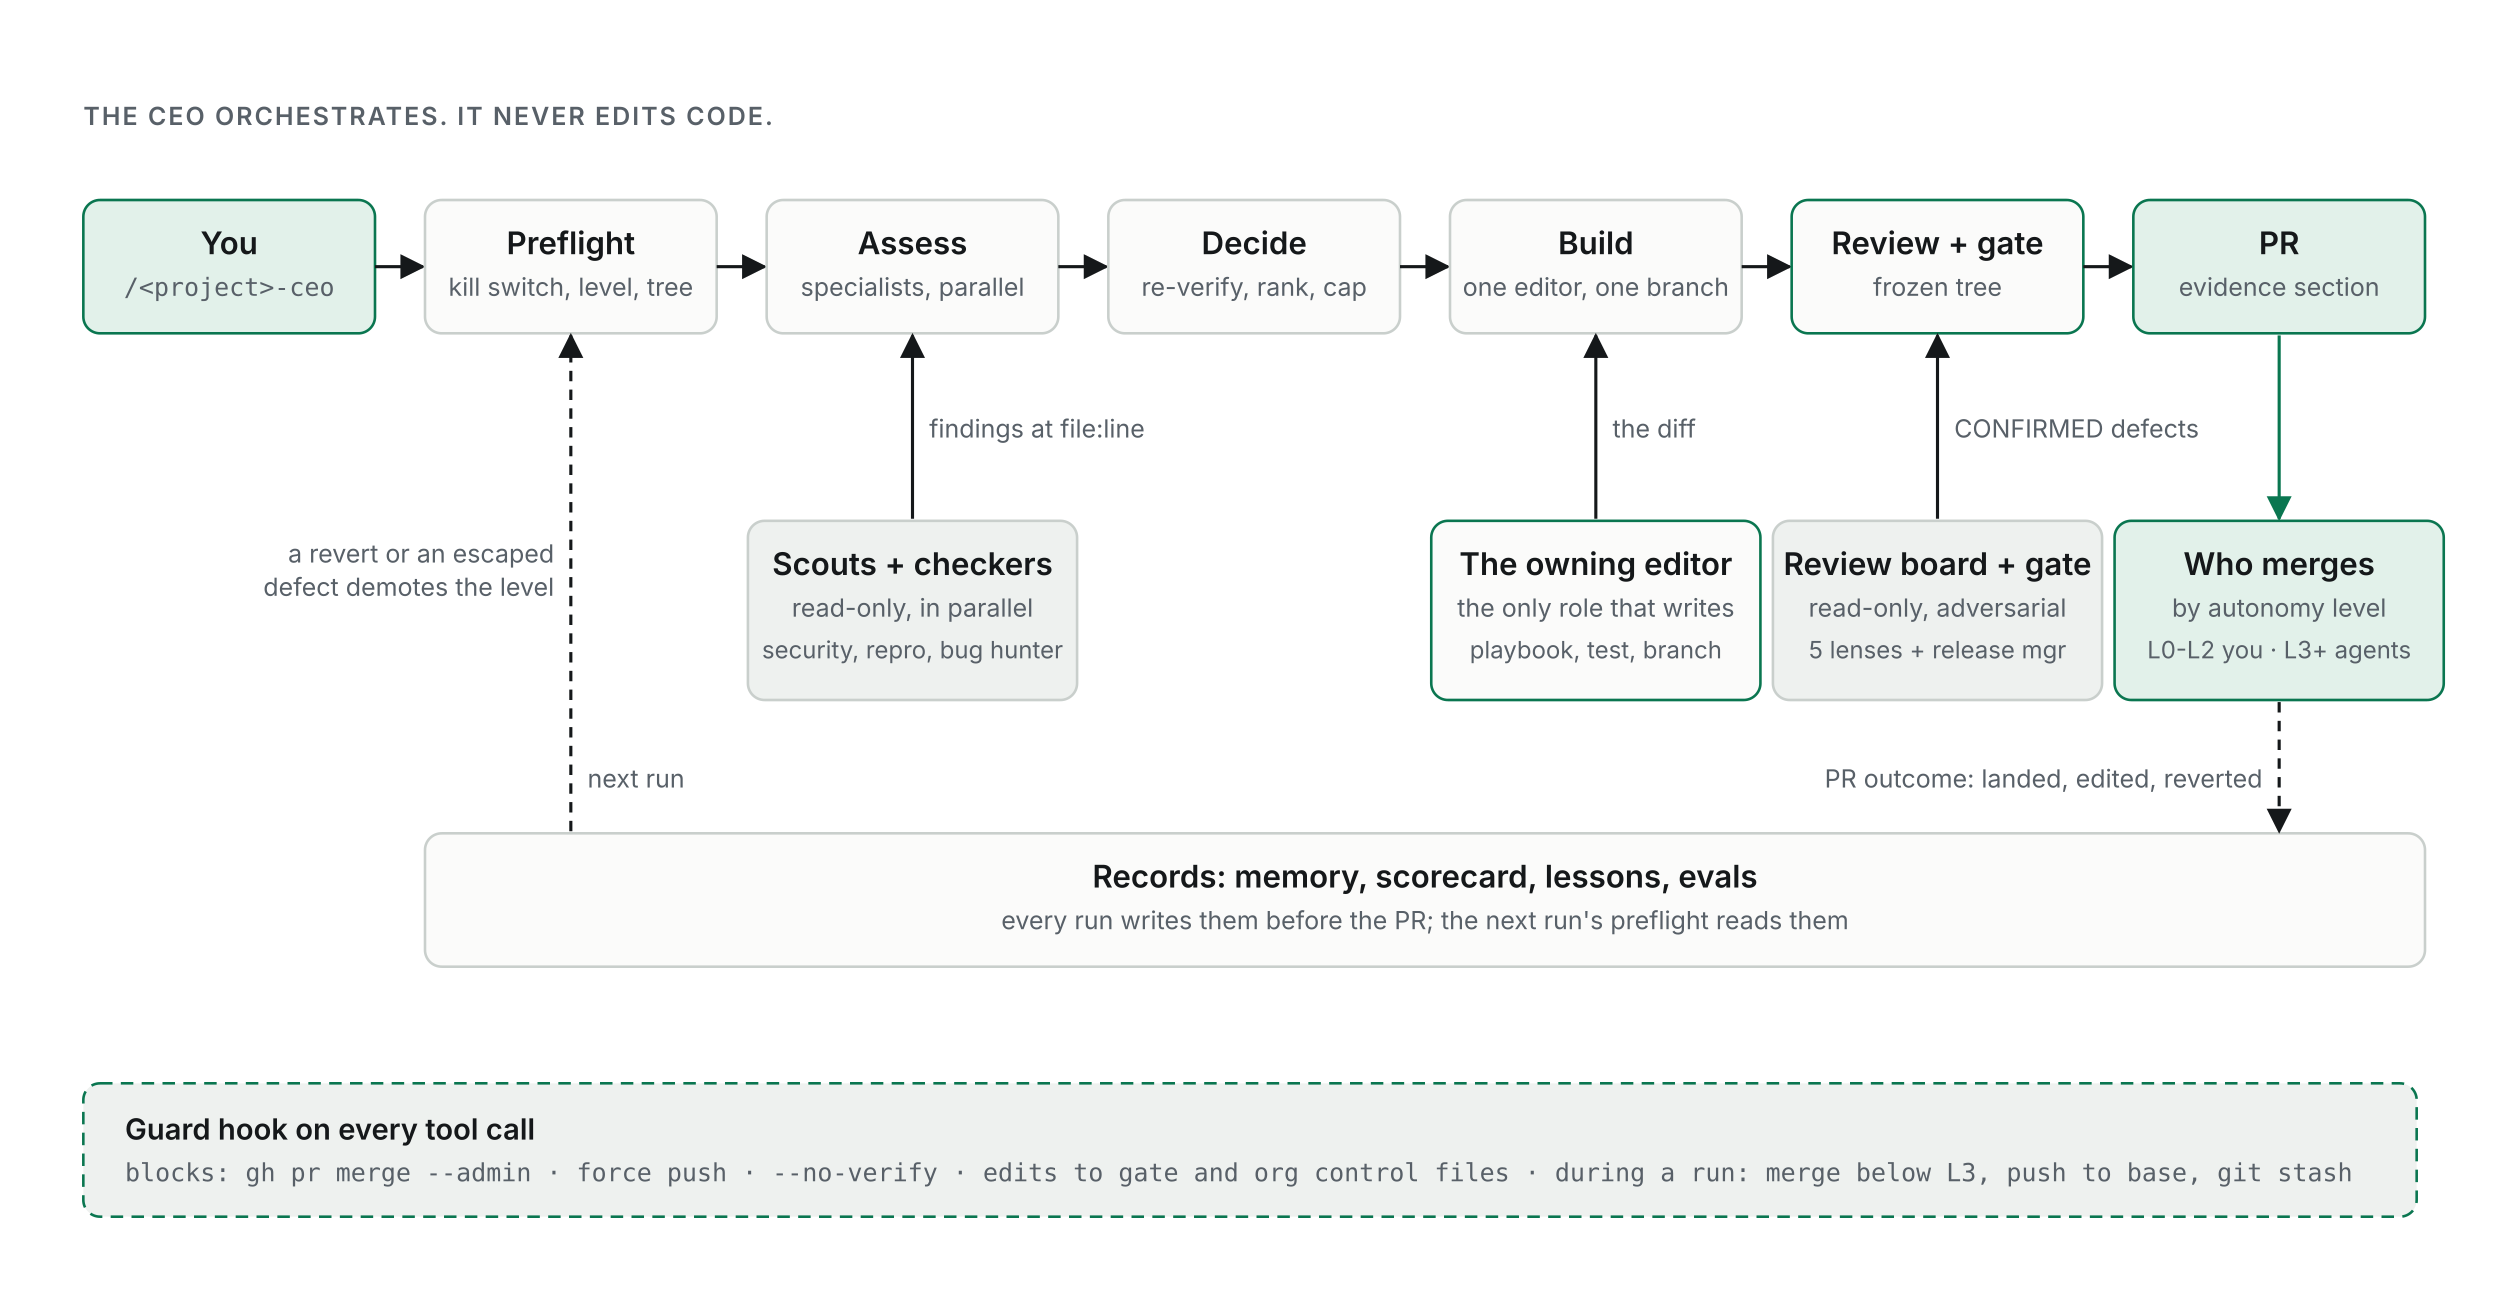
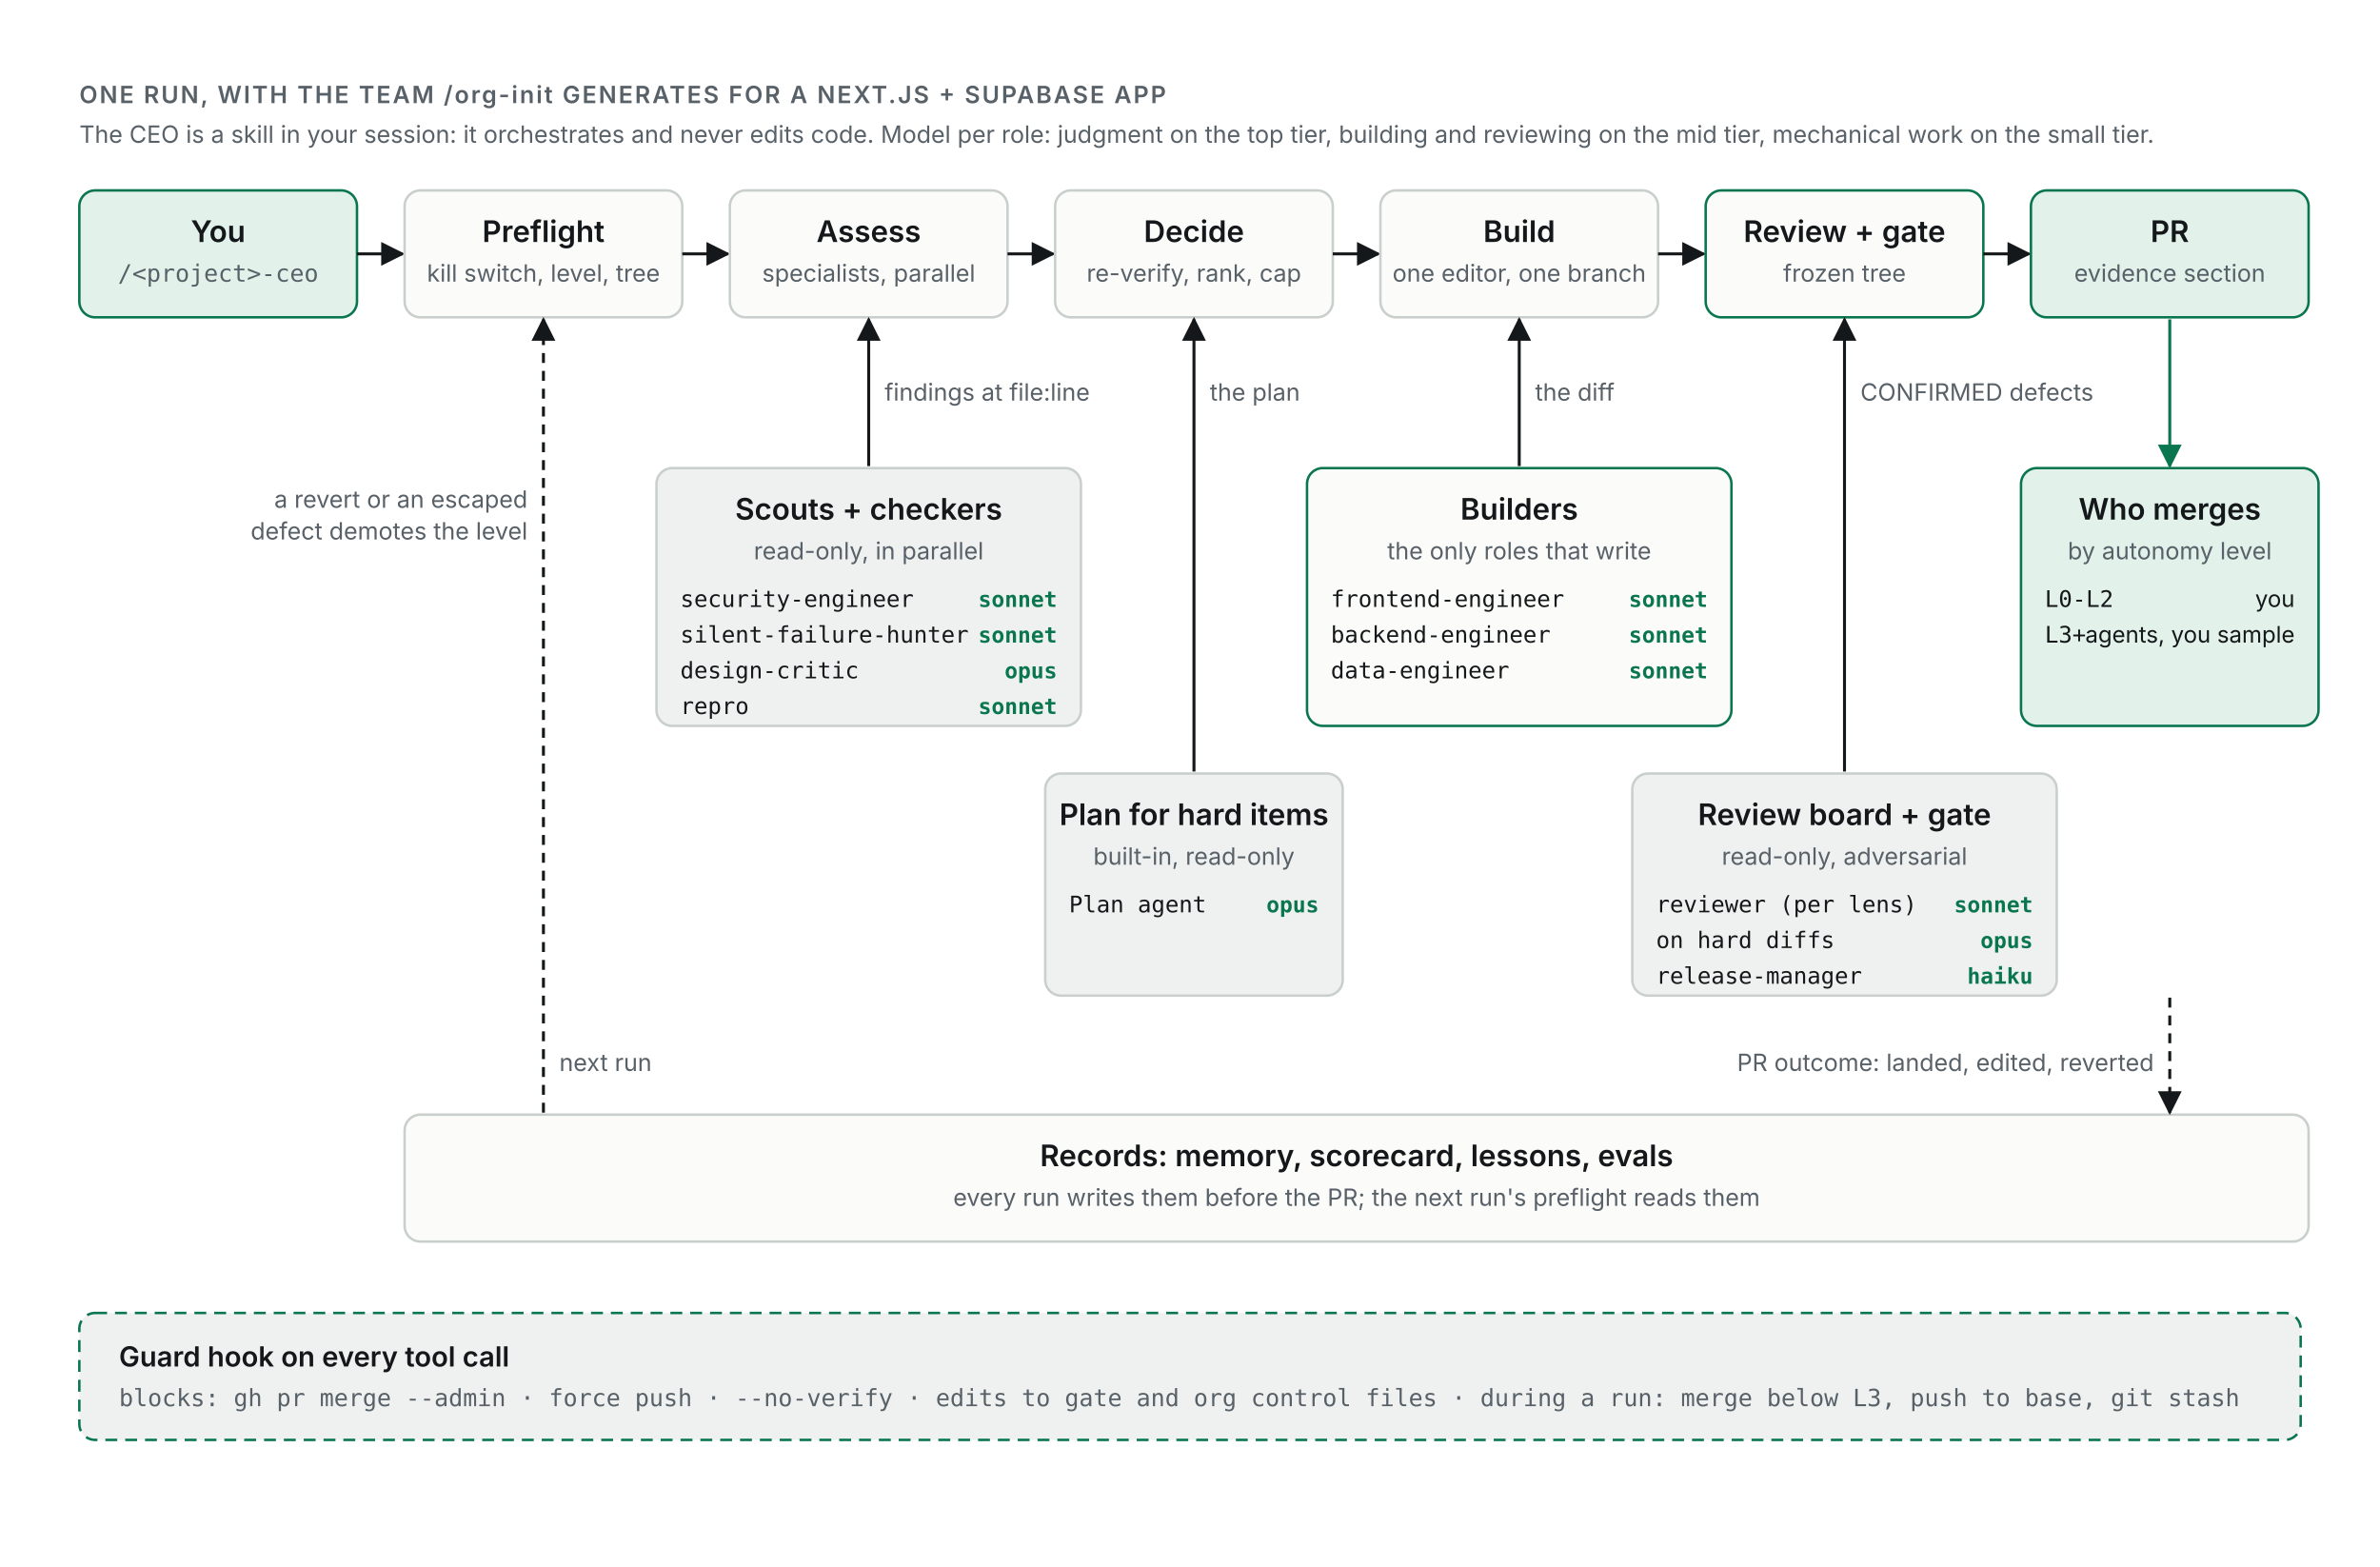
- <svg xmlns="http://www.w3.org/2000/svg" viewBox="0 0 1200 620" width="1200" height="620" font-family="&quot;Geist Variable&quot;, ui-sans-serif, system-ui, -apple-system, &quot;Segoe UI&quot;, sans-serif" style="background:#f5f6f5">
+ <svg xmlns="http://www.w3.org/2000/svg" viewBox="0 0 1200 790" width="1200" height="790" font-family="&quot;Geist Variable&quot;, ui-sans-serif, system-ui, -apple-system, &quot;Segoe UI&quot;, sans-serif" style="background:#f5f6f5">
  <defs>
    <marker id="ah" viewBox="0 0 10 10" refX="9" refY="5" markerWidth="8" markerHeight="8" orient="auto-start-reverse">
      <path d="M0 0L10 5L0 10z" fill="#15181a" />
    </marker>
    <marker id="ah-accent" viewBox="0 0 10 10" refX="9" refY="5" markerWidth="8" markerHeight="8" orient="auto-start-reverse">
      <path d="M0 0L10 5L0 10z" fill="#0a7650" />
    </marker>
  </defs>
-   <text x="40" y="60" font-size="12" font-weight="600" fill="#586068" letter-spacing="0.08em">THE CEO ORCHESTRATES. IT NEVER EDITS CODE.</text>
+   <text x="40" y="52" font-size="12" font-weight="600" fill="#586068" letter-spacing="0.08em">ONE RUN, WITH THE TEAM /org-init GENERATES FOR A NEXT.JS + SUPABASE APP</text>
+   <text x="40" y="72" font-size="12" fill="#586068">The CEO is a skill in your session: it orchestrates and never edits code. Model per role: judgment on the top tier, building and reviewing on the mid tier, mechanical work on the small tier.</text>
  <rect x="40" y="96" width="140" height="64" rx="8" fill="#e2f1ea" stroke="#0a7650" stroke-width="1.25" />
  <text x="110.0" y="122" text-anchor="middle" font-size="15" font-weight="600" fill="#15181a">You</text>
  <text x="110.0" y="142" text-anchor="middle" font-size="12" font-family="&quot;Geist Mono Variable&quot;, ui-monospace, &quot;SF Mono&quot;, Menlo, Consolas, monospace" fill="#586068">/&lt;project&gt;-ceo</text>
  <line x1="180" y1="128.0" x2="203" y2="128.0" stroke="#15181a" stroke-width="1.5" marker-end="url(#ah)" />
  <rect x="204" y="96" width="140" height="64" rx="8" fill="#fbfbfa" stroke="#c9cfcc" stroke-width="1.25" />
  <text x="274.0" y="122" text-anchor="middle" font-size="15" font-weight="600" fill="#15181a">Preflight</text>
  <text x="274.0" y="142" text-anchor="middle" font-size="12" fill="#586068">kill switch, level, tree</text>
  <line x1="344" y1="128.0" x2="367" y2="128.0" stroke="#15181a" stroke-width="1.5" marker-end="url(#ah)" />
  <rect x="368" y="96" width="140" height="64" rx="8" fill="#fbfbfa" stroke="#c9cfcc" stroke-width="1.25" />
  <text x="438.0" y="122" text-anchor="middle" font-size="15" font-weight="600" fill="#15181a">Assess</text>
  <text x="438.0" y="142" text-anchor="middle" font-size="12" fill="#586068">specialists, parallel</text>
  <line x1="508" y1="128.0" x2="531" y2="128.0" stroke="#15181a" stroke-width="1.5" marker-end="url(#ah)" />
  <rect x="532" y="96" width="140" height="64" rx="8" fill="#fbfbfa" stroke="#c9cfcc" stroke-width="1.25" />
  <text x="602.0" y="122" text-anchor="middle" font-size="15" font-weight="600" fill="#15181a">Decide</text>
  <text x="602.0" y="142" text-anchor="middle" font-size="12" fill="#586068">re-verify, rank, cap</text>
  <line x1="672" y1="128.0" x2="695" y2="128.0" stroke="#15181a" stroke-width="1.5" marker-end="url(#ah)" />
  <rect x="696" y="96" width="140" height="64" rx="8" fill="#fbfbfa" stroke="#c9cfcc" stroke-width="1.25" />
  <text x="766.0" y="122" text-anchor="middle" font-size="15" font-weight="600" fill="#15181a">Build</text>
  <text x="766.0" y="142" text-anchor="middle" font-size="12" fill="#586068">one editor, one branch</text>
  <line x1="836" y1="128.0" x2="859" y2="128.0" stroke="#15181a" stroke-width="1.5" marker-end="url(#ah)" />
  <rect x="860" y="96" width="140" height="64" rx="8" fill="#fbfbfa" stroke="#0a7650" stroke-width="1.25" />
  <text x="930.0" y="122" text-anchor="middle" font-size="15" font-weight="600" fill="#15181a">Review + gate</text>
  <text x="930.0" y="142" text-anchor="middle" font-size="12" fill="#586068">frozen tree</text>
  <line x1="1000" y1="128.0" x2="1023" y2="128.0" stroke="#15181a" stroke-width="1.5" marker-end="url(#ah)" />
  <rect x="1024" y="96" width="140" height="64" rx="8" fill="#e2f1ea" stroke="#0a7650" stroke-width="1.25" />
  <text x="1094.0" y="122" text-anchor="middle" font-size="15" font-weight="600" fill="#15181a">PR</text>
  <text x="1094.0" y="142" text-anchor="middle" font-size="12" fill="#586068">evidence section</text>
-   <rect x="359" y="250" width="158" height="86" rx="8" fill="#eef1ef" stroke="#c9cfcc" stroke-width="1.25" />
-   <text x="438.0" y="276" text-anchor="middle" font-size="15" font-weight="600" fill="#15181a">Scouts + checkers</text>
-   <text x="438.0" y="296" text-anchor="middle" font-size="12" fill="#586068">read-only, in parallel</text>
-   <text x="438.0" y="316" text-anchor="middle" font-size="11.5" fill="#586068">security, repro, bug hunter</text>
-   <line x1="438.0" y1="249" x2="438.0" y2="161" stroke="#15181a" stroke-width="1.5" marker-end="url(#ah)" />
-   <text x="446.0" y="210" text-anchor="start" font-size="12" fill="#586068">findings at file:line</text>
-   <rect x="687" y="250" width="158" height="86" rx="8" fill="#fbfbfa" stroke="#0a7650" stroke-width="1.25" />
-   <text x="766.0" y="276" text-anchor="middle" font-size="15" font-weight="600" fill="#15181a">The owning editor</text>
-   <text x="766.0" y="296" text-anchor="middle" font-size="12" fill="#586068">the only role that writes</text>
-   <text x="766.0" y="316" text-anchor="middle" font-size="11.5" fill="#586068">playbook, test, branch</text>
-   <line x1="766.0" y1="249" x2="766.0" y2="161" stroke="#15181a" stroke-width="1.5" marker-end="url(#ah)" />
-   <text x="774.0" y="210" text-anchor="start" font-size="12" fill="#586068">the diff</text>
-   <rect x="851" y="250" width="158" height="86" rx="8" fill="#eef1ef" stroke="#c9cfcc" stroke-width="1.25" />
-   <text x="930.0" y="276" text-anchor="middle" font-size="15" font-weight="600" fill="#15181a">Review board + gate</text>
-   <text x="930.0" y="296" text-anchor="middle" font-size="12" fill="#586068">read-only, adversarial</text>
-   <text x="930.0" y="316" text-anchor="middle" font-size="11.5" fill="#586068">5 lenses + release mgr</text>
-   <line x1="930.0" y1="249" x2="930.0" y2="161" stroke="#15181a" stroke-width="1.5" marker-end="url(#ah)" />
-   <text x="938.0" y="210" text-anchor="start" font-size="12" fill="#586068">CONFIRMED defects</text>
-   <rect x="1015" y="250" width="158" height="86" rx="8" fill="#e2f1ea" stroke="#0a7650" stroke-width="1.25" />
-   <text x="1094.0" y="276" text-anchor="middle" font-size="15" font-weight="600" fill="#15181a">Who merges</text>
-   <text x="1094.0" y="296" text-anchor="middle" font-size="12" fill="#586068">by autonomy level</text>
-   <text x="1094.0" y="316" text-anchor="middle" font-size="11.5" fill="#586068">L0-L2 you · L3+ agents</text>
-   <line x1="1094.0" y1="161" x2="1094.0" y2="249" stroke="#0a7650" stroke-width="1.5" marker-end="url(#ah-accent)" />
-   <rect x="204" y="400" width="960" height="64" rx="8" fill="#fbfbfa" stroke="#c9cfcc" stroke-width="1.25" />
-   <text x="684.0" y="426" text-anchor="middle" font-size="15" font-weight="600" fill="#15181a">Records: memory, scorecard, lessons, evals</text>
-   <text x="684.0" y="446" text-anchor="middle" font-size="12" fill="#586068">every run writes them before the PR; the next run's preflight reads them</text>
-   <line x1="1094.0" y1="337" x2="1094.0" y2="399" stroke="#15181a" stroke-width="1.5" stroke-dasharray="5 4" marker-end="url(#ah)" />
-   <text x="1086.0" y="378" text-anchor="end" font-size="12" fill="#586068">PR outcome: landed, edited, reverted</text>
-   <line x1="274.0" y1="399" x2="274.0" y2="161" stroke="#15181a" stroke-width="1.5" stroke-dasharray="5 4" marker-end="url(#ah)" />
-   <text x="282.0" y="378" text-anchor="start" font-size="12" fill="#586068">next run</text>
-   <text x="266.0" y="270" text-anchor="end" font-size="12" fill="#586068">a revert or an escaped</text>
-   <text x="266.0" y="286" text-anchor="end" font-size="12" fill="#586068">defect demotes the level</text>
-   <rect x="40" y="520" width="1120" height="64" rx="8" fill="#eef1ef" stroke="#0a7650" stroke-width="1.25" stroke-dasharray="6 4" />
-   <text x="60" y="547" font-size="14" font-weight="600" fill="#15181a">Guard hook on every tool call</text>
-   <text x="60" y="567" font-size="12" font-family="&quot;Geist Mono Variable&quot;, ui-monospace, &quot;SF Mono&quot;, Menlo, Consolas, monospace" fill="#586068">blocks: gh pr merge --admin · force push · --no-verify · edits to gate and org control files · during a run: merge below L3, push to base, git stash</text>
+   <rect x="331.0" y="236" width="214" height="130" rx="8" fill="#eef1ef" stroke="#c9cfcc" stroke-width="1.25" />
+   <text x="438.0" y="262" text-anchor="middle" font-size="15" font-weight="600" fill="#15181a">Scouts + checkers</text>
+   <text x="438.0" y="282" text-anchor="middle" font-size="12" fill="#586068">read-only, in parallel</text>
+   <text x="343.0" y="306" font-size="11.5" font-family="&quot;Geist Mono Variable&quot;, ui-monospace, &quot;SF Mono&quot;, Menlo, Consolas, monospace" fill="#15181a">security-engineer</text>
+   <text x="533.0" y="306" text-anchor="end" font-size="11" font-weight="600" font-family="&quot;Geist Mono Variable&quot;, ui-monospace, &quot;SF Mono&quot;, Menlo, Consolas, monospace" fill="#0a7650">sonnet</text>
+   <text x="343.0" y="324" font-size="11.5" font-family="&quot;Geist Mono Variable&quot;, ui-monospace, &quot;SF Mono&quot;, Menlo, Consolas, monospace" fill="#15181a">silent-failure-hunter</text>
+   <text x="533.0" y="324" text-anchor="end" font-size="11" font-weight="600" font-family="&quot;Geist Mono Variable&quot;, ui-monospace, &quot;SF Mono&quot;, Menlo, Consolas, monospace" fill="#0a7650">sonnet</text>
+   <text x="343.0" y="342" font-size="11.5" font-family="&quot;Geist Mono Variable&quot;, ui-monospace, &quot;SF Mono&quot;, Menlo, Consolas, monospace" fill="#15181a">design-critic</text>
+   <text x="533.0" y="342" text-anchor="end" font-size="11" font-weight="600" font-family="&quot;Geist Mono Variable&quot;, ui-monospace, &quot;SF Mono&quot;, Menlo, Consolas, monospace" fill="#0a7650">opus</text>
+   <text x="343.0" y="360" font-size="11.5" font-family="&quot;Geist Mono Variable&quot;, ui-monospace, &quot;SF Mono&quot;, Menlo, Consolas, monospace" fill="#15181a">repro</text>
+   <text x="533.0" y="360" text-anchor="end" font-size="11" font-weight="600" font-family="&quot;Geist Mono Variable&quot;, ui-monospace, &quot;SF Mono&quot;, Menlo, Consolas, monospace" fill="#0a7650">sonnet</text>
+   <line x1="438.0" y1="235" x2="438.0" y2="161" stroke="#15181a" stroke-width="1.5" marker-end="url(#ah)" />
+   <text x="446.0" y="202" text-anchor="start" font-size="12" fill="#586068">findings at file:line</text>
+   <rect x="527.0" y="390" width="150" height="112" rx="8" fill="#eef1ef" stroke="#c9cfcc" stroke-width="1.25" />
+   <text x="602.0" y="416" text-anchor="middle" font-size="15" font-weight="600" fill="#15181a">Plan for hard items</text>
+   <text x="602.0" y="436" text-anchor="middle" font-size="12" fill="#586068">built-in, read-only</text>
+   <text x="539.0" y="460" font-size="11.5" font-family="&quot;Geist Mono Variable&quot;, ui-monospace, &quot;SF Mono&quot;, Menlo, Consolas, monospace" fill="#15181a">Plan agent</text>
+   <text x="665.0" y="460" text-anchor="end" font-size="11" font-weight="600" font-family="&quot;Geist Mono Variable&quot;, ui-monospace, &quot;SF Mono&quot;, Menlo, Consolas, monospace" fill="#0a7650">opus</text>
+   <line x1="602.0" y1="389" x2="602.0" y2="161" stroke="#15181a" stroke-width="1.5" marker-end="url(#ah)" />
+   <text x="610.0" y="202" text-anchor="start" font-size="12" fill="#586068">the plan</text>
+   <rect x="659.0" y="236" width="214" height="130" rx="8" fill="#fbfbfa" stroke="#0a7650" stroke-width="1.25" />
+   <text x="766.0" y="262" text-anchor="middle" font-size="15" font-weight="600" fill="#15181a">Builders</text>
+   <text x="766.0" y="282" text-anchor="middle" font-size="12" fill="#586068">the only roles that write</text>
+   <text x="671.0" y="306" font-size="11.5" font-family="&quot;Geist Mono Variable&quot;, ui-monospace, &quot;SF Mono&quot;, Menlo, Consolas, monospace" fill="#15181a">frontend-engineer</text>
+   <text x="861.0" y="306" text-anchor="end" font-size="11" font-weight="600" font-family="&quot;Geist Mono Variable&quot;, ui-monospace, &quot;SF Mono&quot;, Menlo, Consolas, monospace" fill="#0a7650">sonnet</text>
+   <text x="671.0" y="324" font-size="11.5" font-family="&quot;Geist Mono Variable&quot;, ui-monospace, &quot;SF Mono&quot;, Menlo, Consolas, monospace" fill="#15181a">backend-engineer</text>
+   <text x="861.0" y="324" text-anchor="end" font-size="11" font-weight="600" font-family="&quot;Geist Mono Variable&quot;, ui-monospace, &quot;SF Mono&quot;, Menlo, Consolas, monospace" fill="#0a7650">sonnet</text>
+   <text x="671.0" y="342" font-size="11.5" font-family="&quot;Geist Mono Variable&quot;, ui-monospace, &quot;SF Mono&quot;, Menlo, Consolas, monospace" fill="#15181a">data-engineer</text>
+   <text x="861.0" y="342" text-anchor="end" font-size="11" font-weight="600" font-family="&quot;Geist Mono Variable&quot;, ui-monospace, &quot;SF Mono&quot;, Menlo, Consolas, monospace" fill="#0a7650">sonnet</text>
+   <line x1="766.0" y1="235" x2="766.0" y2="161" stroke="#15181a" stroke-width="1.5" marker-end="url(#ah)" />
+   <text x="774.0" y="202" text-anchor="start" font-size="12" fill="#586068">the diff</text>
+   <rect x="823.0" y="390" width="214" height="112" rx="8" fill="#eef1ef" stroke="#c9cfcc" stroke-width="1.25" />
+   <text x="930.0" y="416" text-anchor="middle" font-size="15" font-weight="600" fill="#15181a">Review board + gate</text>
+   <text x="930.0" y="436" text-anchor="middle" font-size="12" fill="#586068">read-only, adversarial</text>
+   <text x="835.0" y="460" font-size="11.5" font-family="&quot;Geist Mono Variable&quot;, ui-monospace, &quot;SF Mono&quot;, Menlo, Consolas, monospace" fill="#15181a">reviewer (per lens)</text>
+   <text x="1025.0" y="460" text-anchor="end" font-size="11" font-weight="600" font-family="&quot;Geist Mono Variable&quot;, ui-monospace, &quot;SF Mono&quot;, Menlo, Consolas, monospace" fill="#0a7650">sonnet</text>
+   <text x="835.0" y="478" font-size="11.5" font-family="&quot;Geist Mono Variable&quot;, ui-monospace, &quot;SF Mono&quot;, Menlo, Consolas, monospace" fill="#15181a">  on hard diffs</text>
+   <text x="1025.0" y="478" text-anchor="end" font-size="11" font-weight="600" font-family="&quot;Geist Mono Variable&quot;, ui-monospace, &quot;SF Mono&quot;, Menlo, Consolas, monospace" fill="#0a7650">opus</text>
+   <text x="835.0" y="496" font-size="11.5" font-family="&quot;Geist Mono Variable&quot;, ui-monospace, &quot;SF Mono&quot;, Menlo, Consolas, monospace" fill="#15181a">release-manager</text>
+   <text x="1025.0" y="496" text-anchor="end" font-size="11" font-weight="600" font-family="&quot;Geist Mono Variable&quot;, ui-monospace, &quot;SF Mono&quot;, Menlo, Consolas, monospace" fill="#0a7650">haiku</text>
+   <line x1="930.0" y1="389" x2="930.0" y2="161" stroke="#15181a" stroke-width="1.5" marker-end="url(#ah)" />
+   <text x="938.0" y="202" text-anchor="start" font-size="12" fill="#586068">CONFIRMED defects</text>
+   <rect x="1019.0" y="236" width="150" height="130" rx="8" fill="#e2f1ea" stroke="#0a7650" stroke-width="1.25" />
+   <text x="1094.0" y="262" text-anchor="middle" font-size="15" font-weight="600" fill="#15181a">Who merges</text>
+   <text x="1094.0" y="282" text-anchor="middle" font-size="12" fill="#586068">by autonomy level</text>
+   <text x="1031.0" y="306" font-size="11.5" font-family="&quot;Geist Mono Variable&quot;, ui-monospace, &quot;SF Mono&quot;, Menlo, Consolas, monospace" fill="#15181a">L0-L2</text>
+   <text x="1157.0" y="306" text-anchor="end" font-size="11.5" fill="#15181a">you</text>
+   <text x="1031.0" y="324" font-size="11.5" font-family="&quot;Geist Mono Variable&quot;, ui-monospace, &quot;SF Mono&quot;, Menlo, Consolas, monospace" fill="#15181a">L3+</text>
+   <text x="1157.0" y="324" text-anchor="end" font-size="11.5" fill="#15181a">agents, you sample</text>
+   <line x1="1094.0" y1="161" x2="1094.0" y2="235" stroke="#0a7650" stroke-width="1.5" marker-end="url(#ah-accent)" />
+   <rect x="204" y="562" width="960" height="64" rx="8" fill="#fbfbfa" stroke="#c9cfcc" stroke-width="1.25" />
+   <text x="684.0" y="588" text-anchor="middle" font-size="15" font-weight="600" fill="#15181a">Records: memory, scorecard, lessons, evals</text>
+   <text x="684.0" y="608" text-anchor="middle" font-size="12" fill="#586068">every run writes them before the PR; the next run's preflight reads them</text>
+   <line x1="1094.0" y1="503" x2="1094.0" y2="561" stroke="#15181a" stroke-width="1.5" stroke-dasharray="5 4" marker-end="url(#ah)" />
+   <text x="1086.0" y="540" text-anchor="end" font-size="12" fill="#586068">PR outcome: landed, edited, reverted</text>
+   <line x1="274.0" y1="561" x2="274.0" y2="161" stroke="#15181a" stroke-width="1.5" stroke-dasharray="5 4" marker-end="url(#ah)" />
+   <text x="282.0" y="540" text-anchor="start" font-size="12" fill="#586068">next run</text>
+   <text x="266.0" y="256" text-anchor="end" font-size="12" fill="#586068">a revert or an escaped</text>
+   <text x="266.0" y="272" text-anchor="end" font-size="12" fill="#586068">defect demotes the level</text>
+   <rect x="40" y="662" width="1120" height="64" rx="8" fill="#eef1ef" stroke="#0a7650" stroke-width="1.25" stroke-dasharray="6 4" />
+   <text x="60" y="689" font-size="14" font-weight="600" fill="#15181a">Guard hook on every tool call</text>
+   <text x="60" y="709" font-size="12" font-family="&quot;Geist Mono Variable&quot;, ui-monospace, &quot;SF Mono&quot;, Menlo, Consolas, monospace" fill="#586068">blocks: gh pr merge --admin · force push · --no-verify · edits to gate and org control files · during a run: merge below L3, push to base, git stash</text>
</svg>
